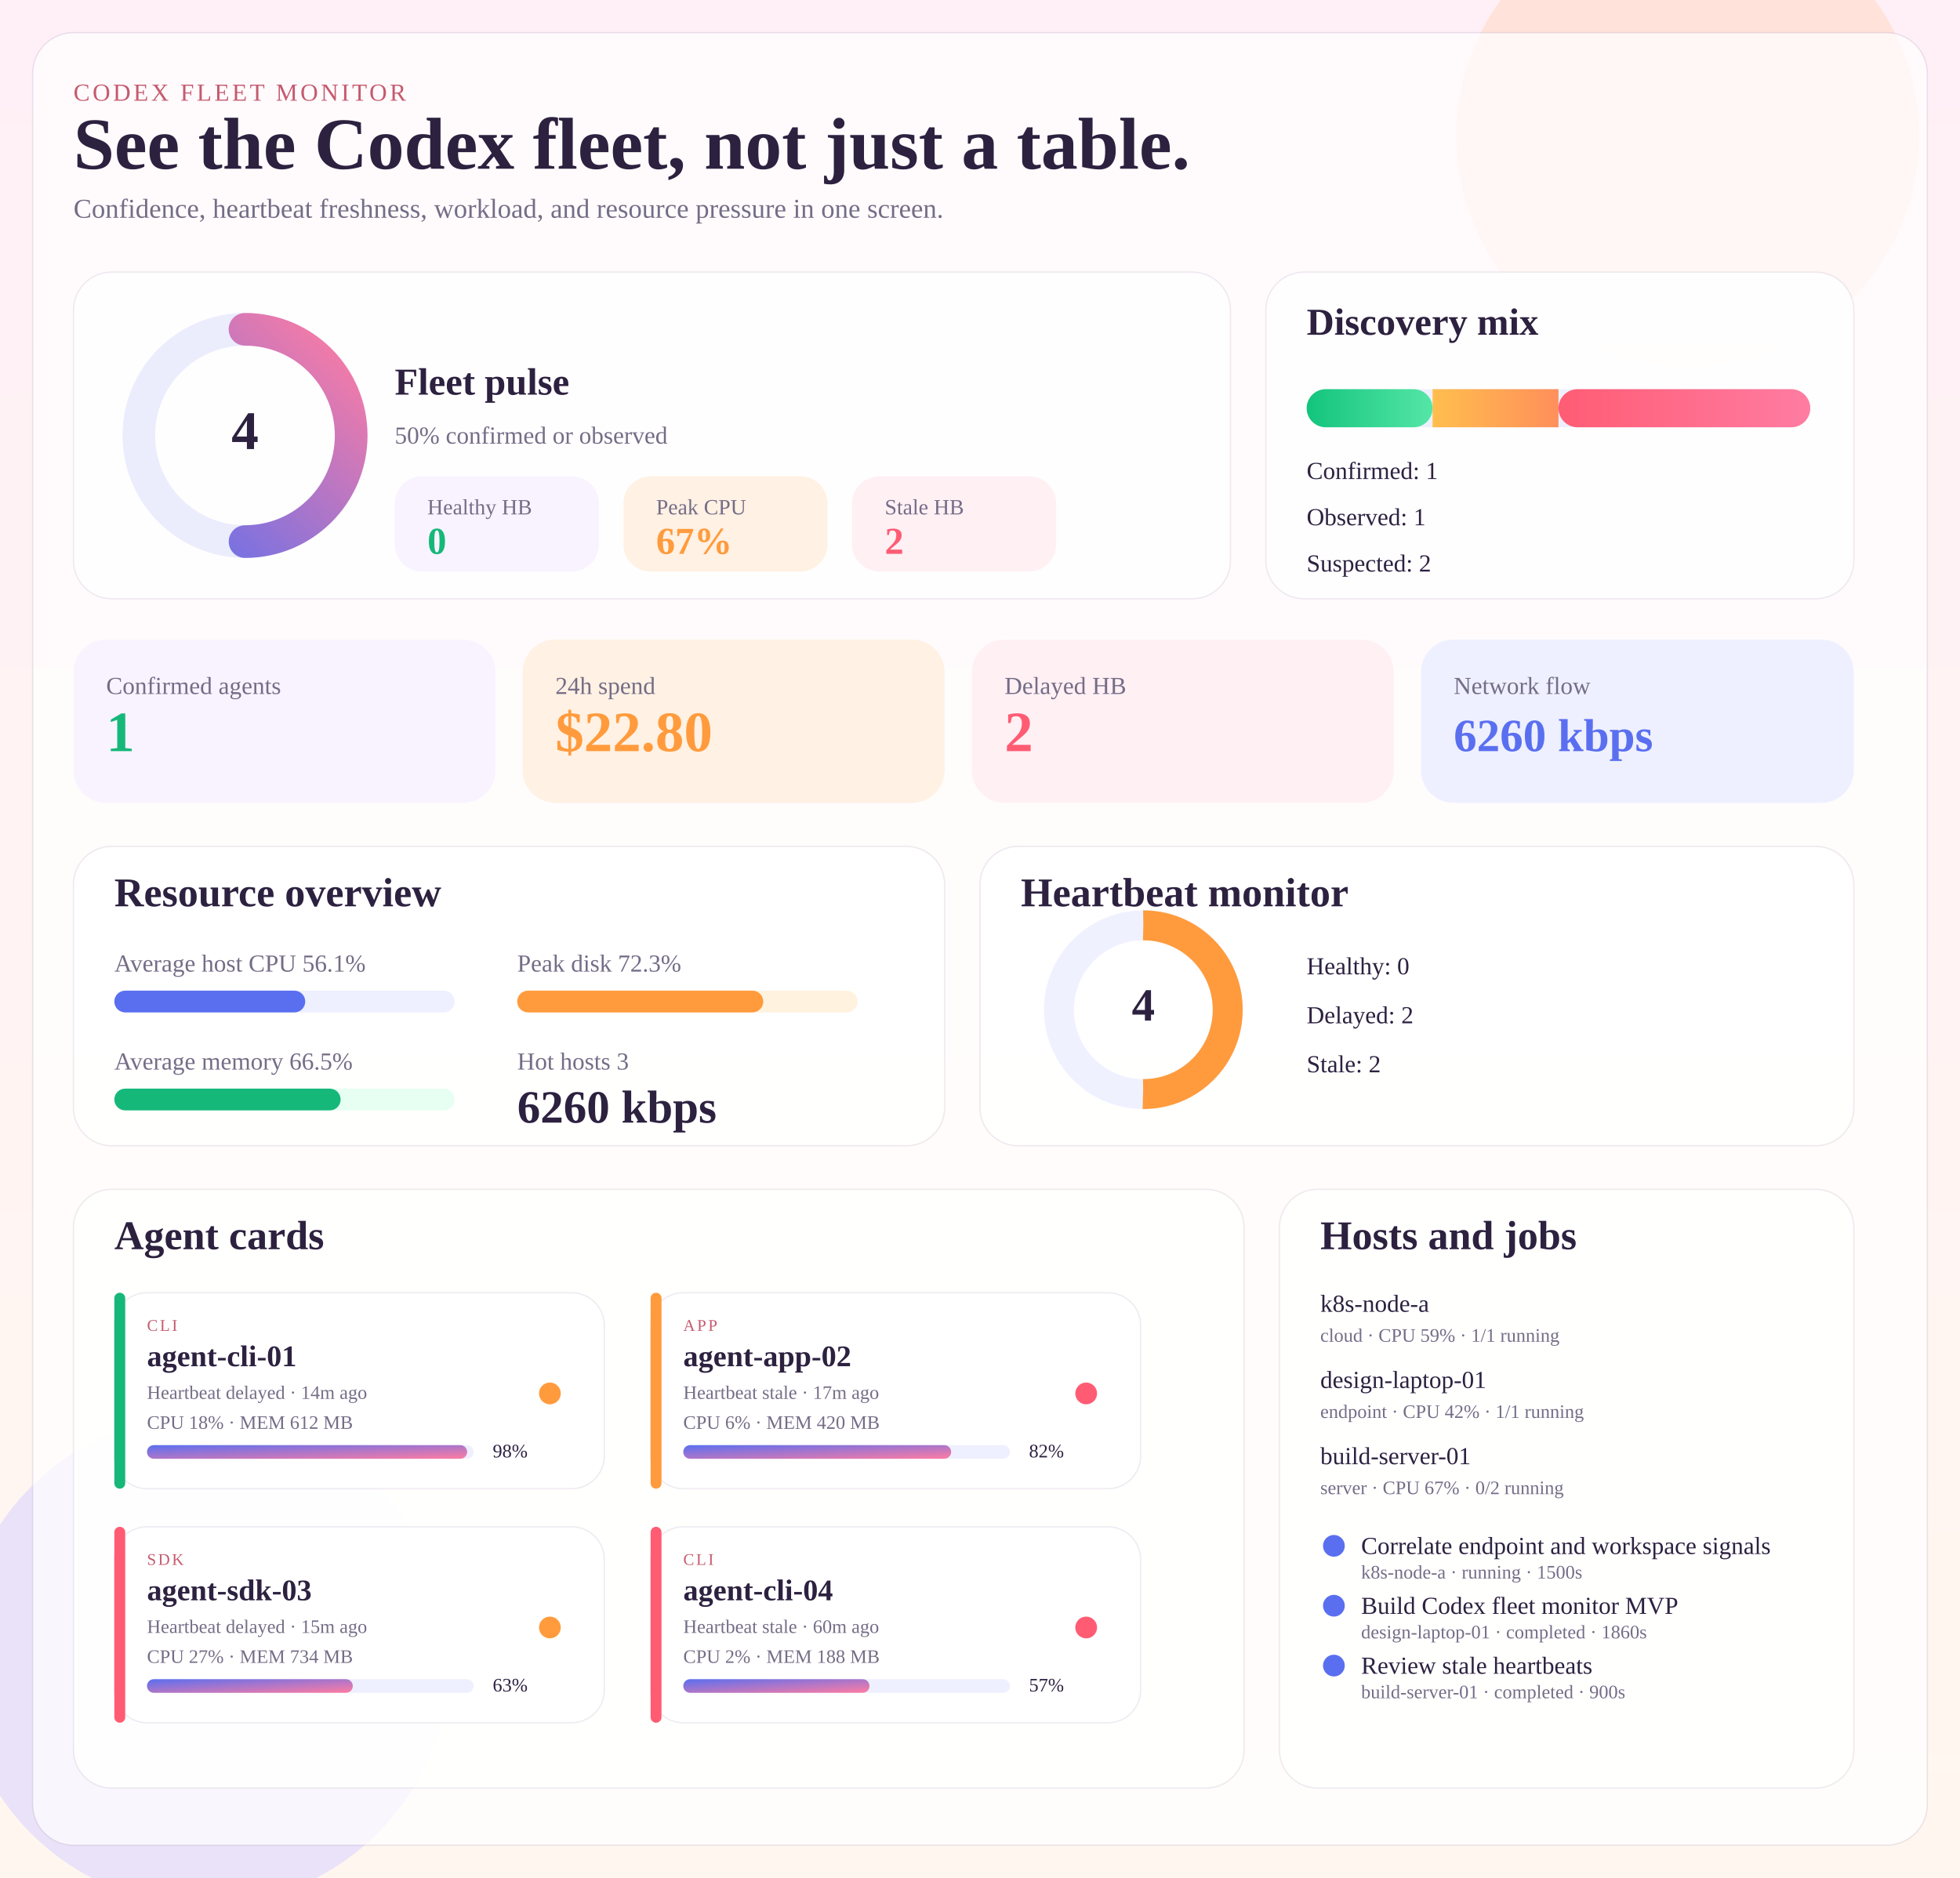
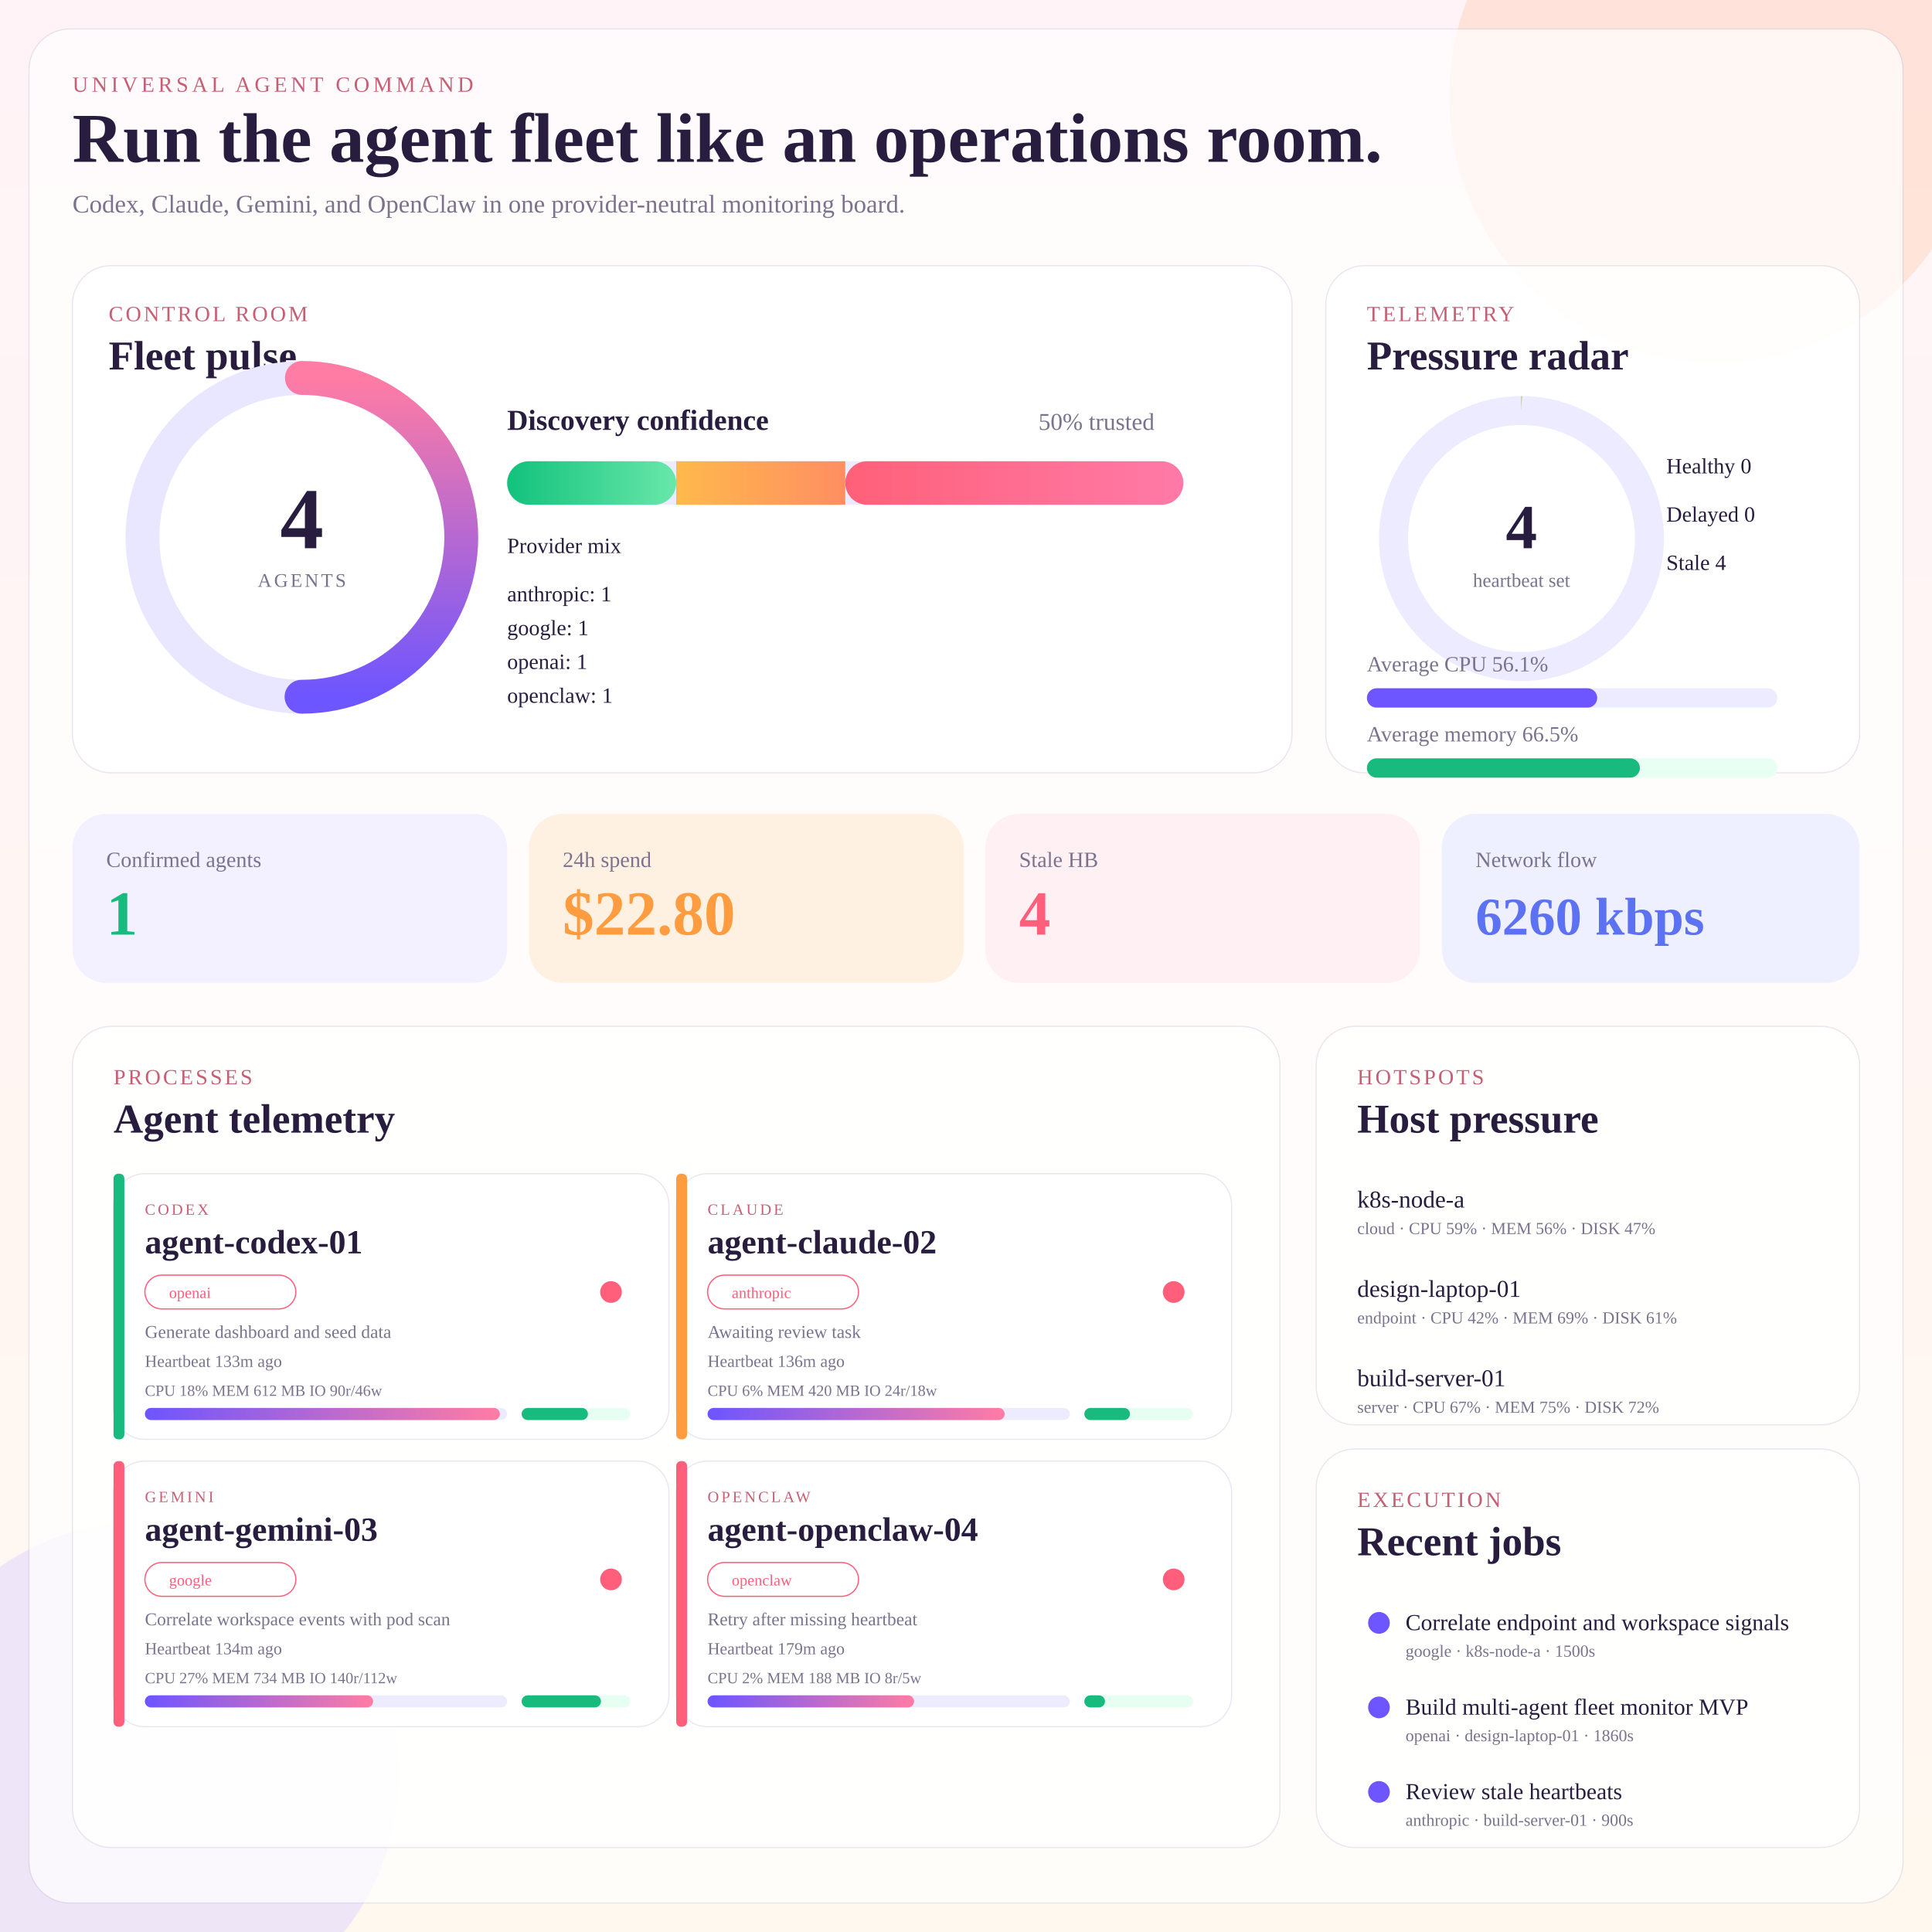
- <svg xmlns="http://www.w3.org/2000/svg" width="1440" height="1380" viewBox="0 0 1440 1380">
+ <svg xmlns="http://www.w3.org/2000/svg" width="1600" height="1600" viewBox="0 0 1600 1600">
  <defs>
    <linearGradient id="bg" x1="0" y1="0" x2="0" y2="1">
-       <stop offset="0%" stop-color="#FFF0F7" />
-       <stop offset="100%" stop-color="#FFF7EF" />
+       <stop offset="0%" stop-color="#fff3f7" />
+       <stop offset="100%" stop-color="#fff8ef" />
    </linearGradient>
-     <linearGradient id="bluePink" x1="0" y1="0" x2="1" y2="1">
-       <stop offset="0%" stop-color="#5A6FF0" />
-       <stop offset="100%" stop-color="#FF7CA2" />
+     <linearGradient id="purple" x1="0" y1="0" x2="1" y2="0">
+       <stop offset="0%" stop-color="#6d55ff" />
+       <stop offset="100%" stop-color="#ff7ca4" />
+     </linearGradient>
+     <linearGradient id="orange" x1="0" y1="0" x2="1" y2="0">
+       <stop offset="0%" stop-color="#ffb94b" />
+       <stop offset="100%" stop-color="#ff8e63" />
    </linearGradient>
    <linearGradient id="green" x1="0" y1="0" x2="1" y2="0">
-       <stop offset="0%" stop-color="#13C47D" />
-       <stop offset="100%" stop-color="#55E6A6" />
+       <stop offset="0%" stop-color="#12c27d" />
+       <stop offset="100%" stop-color="#69e7aa" />
    </linearGradient>
-     <linearGradient id="orange" x1="0" y1="0" x2="1" y2="0">
-       <stop offset="0%" stop-color="#FFBE4D" />
-       <stop offset="100%" stop-color="#FF8F5B" />
-     </linearGradient>
-     <linearGradient id="rose" x1="0" y1="0" x2="1" y2="0">
-       <stop offset="0%" stop-color="#FF5C74" />
-       <stop offset="100%" stop-color="#FF7CA2" />
+     <linearGradient id="pink" x1="0" y1="0" x2="1" y2="0">
+       <stop offset="0%" stop-color="#ff6079" />
+       <stop offset="100%" stop-color="#ff7aa8" />
    </linearGradient>
  </defs>
-   <rect width="1440" height="1380" fill="url(#bg)" />
-   <circle cx="1240" cy="100" r="170" fill="#FFD9C2" opacity="0.55" />
-   <circle cx="150" cy="1220" r="180" fill="#D9D1FF" opacity="0.55" />
-   <rect x="24" y="24" width="1392" height="1332" rx="30" fill="rgba(255,255,255,0.72)" stroke="rgba(94,58,126,0.12)" />
-   <text x="54" y="74" font-size="18" letter-spacing="2" fill="#C55A6E">CODEX FLEET MONITOR</text>
-   <text x="54" y="124" font-size="54" font-weight="700" fill="#2D2140">See the Codex fleet, not just a table.</text>
-   <text x="54" y="160" font-size="20" fill="#756D87">Confidence, heartbeat freshness, workload, and resource pressure in one screen.</text>
-   <rect x="54" y="200" width="850" height="240" rx="28" fill="rgba(255,255,255,0.86)" stroke="rgba(94,58,126,0.10)" />
-   <circle cx="180" cy="320" r="78" fill="none" stroke="rgba(90,111,240,0.12)" stroke-width="24" />
-   <circle cx="180" cy="320" r="78" fill="none" stroke="url(#bluePink)" stroke-width="24" stroke-dasharray="245 999" stroke-linecap="round" transform="rotate(-90 180 320)" />
-   <text x="180" y="330" text-anchor="middle" font-size="40" font-weight="700" fill="#2D2140">4</text>
-   <text x="290" y="290" font-size="28" font-weight="700" fill="#2D2140">Fleet pulse</text>
-   <text x="290" y="326" font-size="18" fill="#756D87">50% confirmed or observed</text>
-   <rect x="290" y="350" width="150" height="70" rx="20" fill="#F8F3FF" />
-   <text x="314" y="378" font-size="16" fill="#756D87">Healthy HB</text>
-   <text x="314" y="407" font-size="28" font-weight="700" fill="#16B87A">0</text>
-   <rect x="458" y="350" width="150" height="70" rx="20" fill="#FFF1E3" />
-   <text x="482" y="378" font-size="16" fill="#756D87">Peak CPU</text>
-   <text x="482" y="407" font-size="28" font-weight="700" fill="#FF9B3D">67%</text>
-   <rect x="626" y="350" width="150" height="70" rx="20" fill="#FFF0F4" />
-   <text x="650" y="378" font-size="16" fill="#756D87">Stale HB</text>
-   <text x="650" y="407" font-size="28" font-weight="700" fill="#FF5C74">2</text>
-   <rect x="930" y="200" width="432" height="240" rx="28" fill="rgba(255,255,255,0.86)" stroke="rgba(94,58,126,0.10)" />
-   <text x="960" y="246" font-size="28" font-weight="700" fill="#2D2140">Discovery mix</text>
-   <rect x="960" y="286" width="370" height="28" rx="14" fill="#EEF0FF" />
-   <rect x="960" y="286" width="92.5" height="28" rx="14" fill="url(#green)" />
-   <rect x="1052.5" y="286" width="92.5" height="28" fill="url(#orange)" />
-   <rect x="1145" y="286" width="185" height="28" rx="14" fill="url(#rose)" />
-   <text x="960" y="352" font-size="18" fill="#2D2140">Confirmed: 1</text>
-   <text x="960" y="386" font-size="18" fill="#2D2140">Observed: 1</text>
-   <text x="960" y="420" font-size="18" fill="#2D2140">Suspected: 2</text>
-   <g transform="translate(54,470)">
-     <rect width="310" height="120" rx="24" fill="#F8F3FF" />
-     <text x="24" y="40" font-size="18" fill="#756D87">Confirmed agents</text>
-     <text x="24" y="82" font-size="42" font-weight="700" fill="#16B87A">1</text>
+   <rect width="1600" height="1600" fill="url(#bg)" />
+   <circle cx="1420" cy="80" r="220" fill="#ffd9c7" opacity="0.6" />
+   <circle cx="120" cy="1470" r="210" fill="#ddd4ff" opacity="0.5" />
+   <rect x="24" y="24" width="1552" height="1552" rx="34" fill="rgba(255,255,255,0.70)" stroke="rgba(87,54,140,0.12)" />
+   <text x="60" y="76" font-size="18" letter-spacing="3" fill="#c75f74">UNIVERSAL AGENT COMMAND</text>
+   <text x="60" y="134" font-size="58" font-weight="700" fill="#281d3f">Run the agent fleet like an operations room.</text>
+   <text x="60" y="176" font-size="21" fill="#7b738d">Codex, Claude, Gemini, and OpenClaw in one provider-neutral monitoring board.</text>
+   <rect x="60" y="220" width="1010" height="420" rx="32" fill="rgba(255,255,255,0.84)" stroke="rgba(87,54,140,0.12)" />
+   <text x="90" y="266" font-size="18" letter-spacing="2" fill="#c75f74">CONTROL ROOM</text>
+   <text x="90" y="306" font-size="34" font-weight="700" fill="#281d3f">Fleet pulse</text>
+   <circle cx="250" cy="445" r="132" fill="none" stroke="#e9e7ff" stroke-width="28" />
+   <circle cx="250" cy="445" r="132" fill="none" stroke="url(#purple)" stroke-width="28" stroke-dasharray="415 999" stroke-linecap="round" transform="rotate(-90 250 445)" />
+   <text x="250" y="454" text-anchor="middle" font-size="72" font-weight="700" fill="#281d3f">4</text>
+   <text x="250" y="486" text-anchor="middle" font-size="16" letter-spacing="2" fill="#7b738d">AGENTS</text>
+   <text x="420" y="356" font-size="24" font-weight="700" fill="#281d3f">Discovery confidence</text>
+   <text x="860" y="356" font-size="20" fill="#7b738d">50% trusted</text>
+   <rect x="420" y="382" width="560" height="36" rx="18" fill="#ecebff" />
+   <rect x="420" y="382" width="140" height="36" rx="18" fill="url(#green)" />
+   <rect x="560" y="382" width="140" height="36" fill="url(#orange)" />
+   <rect x="700" y="382" width="280" height="36" rx="18" fill="url(#pink)" />
+   <text x="420" y="458" font-size="18" fill="#281d3f">Provider mix</text>
+   <text x="420" y="498" font-size="18" fill="#281d3f">anthropic: 1</text>
+   <text x="420" y="526" font-size="18" fill="#281d3f">google: 1</text>
+   <text x="420" y="554" font-size="18" fill="#281d3f">openai: 1</text>
+   <text x="420" y="582" font-size="18" fill="#281d3f">openclaw: 1</text>
+   <rect x="1098" y="220" width="442" height="420" rx="32" fill="rgba(255,255,255,0.84)" stroke="rgba(87,54,140,0.12)" />
+   <text x="1132" y="266" font-size="18" letter-spacing="2" fill="#c75f74">TELEMETRY</text>
+   <text x="1132" y="306" font-size="34" font-weight="700" fill="#281d3f">Pressure radar</text>
+   <circle cx="1260" cy="446" r="106" fill="none" stroke="#ecebff" stroke-width="24" />
+   <circle cx="1260" cy="446" r="106" fill="none" stroke="#18bb7d" stroke-width="24" stroke-dasharray="0 999" transform="rotate(-90 1260 446)" />
+   <circle cx="1260" cy="446" r="106" fill="none" stroke="#ff9c3f" stroke-width="24" stroke-dasharray="0 999" transform="rotate(-90 1260 446)" />
+   <text x="1260" y="454" text-anchor="middle" font-size="52" font-weight="700" fill="#281d3f">4</text>
+   <text x="1260" y="486" text-anchor="middle" font-size="16" fill="#7b738d">heartbeat set</text>
+   <text x="1380" y="392" font-size="18" fill="#281d3f">Healthy 0</text>
+   <text x="1380" y="432" font-size="18" fill="#281d3f">Delayed 0</text>
+   <text x="1380" y="472" font-size="18" fill="#281d3f">Stale 4</text>
+   <text x="1132" y="556" font-size="18" fill="#7b738d">Average CPU 56.1%</text>
+   <rect x="1132" y="570" width="340" height="16" rx="8" fill="#ecebff" />
+   <rect x="1132" y="570" width="190.74" height="16" rx="8" fill="#6d55ff" />
+   <text x="1132" y="614" font-size="18" fill="#7b738d">Average memory 66.5%</text>
+   <rect x="1132" y="628" width="340" height="16" rx="8" fill="#e8fff4" />
+   <rect x="1132" y="628" width="226.1" height="16" rx="8" fill="#18bb7d" />
+   <rect x="60" y="674" width="360" height="140" rx="28" fill="#f3f1ff" />
+   <text x="88" y="718" font-size="18" fill="#7b738d">Confirmed agents</text>
+   <text x="88" y="774" font-size="52" font-weight="700" fill="#18bb7d">1</text>
+   <rect x="438" y="674" width="360" height="140" rx="28" fill="#fff1e2" />
+   <text x="466" y="718" font-size="18" fill="#7b738d">24h spend</text>
+   <text x="466" y="774" font-size="52" font-weight="700" fill="#ff9c3f">$22.80</text>
+   <rect x="816" y="674" width="360" height="140" rx="28" fill="#fff0f4" />
+   <text x="844" y="718" font-size="18" fill="#7b738d">Stale HB</text>
+   <text x="844" y="774" font-size="52" font-weight="700" fill="#ff5f7b">4</text>
+   <rect x="1194" y="674" width="346" height="140" rx="28" fill="#eef0ff" />
+   <text x="1222" y="718" font-size="18" fill="#7b738d">Network flow</text>
+   <text x="1222" y="774" font-size="44" font-weight="700" fill="#5d72f2">6260 kbps</text>
+   <rect x="60" y="850" width="1000" height="680" rx="32" fill="rgba(255,255,255,0.86)" stroke="rgba(87,54,140,0.12)" />
+   <text x="94" y="898" font-size="18" letter-spacing="2" fill="#c75f74">PROCESSES</text>
+   <text x="94" y="938" font-size="34" font-weight="700" fill="#281d3f">Agent telemetry</text>
+   <g transform="translate(94,972)">
+     <rect width="460" height="220" rx="26" fill="rgba(255,255,255,0.96)" stroke="rgba(87,54,140,0.12)" />
+     <rect width="9" height="220" rx="4" fill="#18bb7d" />
+     <text x="26" y="34" font-size="13" letter-spacing="2" fill="#c75f74">CODEX</text>
+     <text x="26" y="66" font-size="28" font-weight="700" fill="#281d3f">agent-codex-01</text>
+     <rect x="26" y="84" width="125" height="28" rx="14" fill="rgba(255,255,255,0.84)" stroke="#ff5f7b" />
+     <text x="46" y="103" font-size="13" fill="#ff5f7b">openai</text>
+     <circle cx="412" cy="98" r="9" fill="#ff5f7b" />
+     <text x="26" y="136" font-size="15" fill="#7b738d">Generate dashboard and seed data</text>
+     <text x="26" y="160" font-size="14" fill="#7b738d">Heartbeat 133m ago</text>
+     <text x="26" y="184" font-size="13" fill="#7b738d">CPU 18%  MEM 612 MB  IO 90r/46w</text>
+     <rect x="26" y="194" width="300" height="10" rx="5" fill="#ecebff" />
+     <rect x="26" y="194" width="294" height="10" rx="5" fill="url(#purple)" />
+     <rect x="338" y="194" width="90" height="10" rx="5" fill="#e7fff3" />
+     <rect x="338" y="194" width="54.9" height="10" rx="5" fill="#18bb7d" />
  </g>
-   <g transform="translate(384,470)">
-     <rect width="310" height="120" rx="24" fill="#FFF1E3" />
-     <text x="24" y="40" font-size="18" fill="#756D87">24h spend</text>
-     <text x="24" y="82" font-size="42" font-weight="700" fill="#FF9B3D">$22.80</text>
+   <g transform="translate(560,972)">
+     <rect width="460" height="220" rx="26" fill="rgba(255,255,255,0.96)" stroke="rgba(87,54,140,0.12)" />
+     <rect width="9" height="220" rx="4" fill="#ff9c3f" />
+     <text x="26" y="34" font-size="13" letter-spacing="2" fill="#c75f74">CLAUDE</text>
+     <text x="26" y="66" font-size="28" font-weight="700" fill="#281d3f">agent-claude-02</text>
+     <rect x="26" y="84" width="125" height="28" rx="14" fill="rgba(255,255,255,0.84)" stroke="#ff5f7b" />
+     <text x="46" y="103" font-size="13" fill="#ff5f7b">anthropic</text>
+     <circle cx="412" cy="98" r="9" fill="#ff5f7b" />
+     <text x="26" y="136" font-size="15" fill="#7b738d">Awaiting review task</text>
+     <text x="26" y="160" font-size="14" fill="#7b738d">Heartbeat 136m ago</text>
+     <text x="26" y="184" font-size="13" fill="#7b738d">CPU 6%  MEM 420 MB  IO 24r/18w</text>
+     <rect x="26" y="194" width="300" height="10" rx="5" fill="#ecebff" />
+     <rect x="26" y="194" width="246" height="10" rx="5" fill="url(#purple)" />
+     <rect x="338" y="194" width="90" height="10" rx="5" fill="#e7fff3" />
+     <rect x="338" y="194" width="37.8" height="10" rx="5" fill="#18bb7d" />
  </g>
-   <g transform="translate(714,470)">
-     <rect width="310" height="120" rx="24" fill="#FFF0F4" />
-     <text x="24" y="40" font-size="18" fill="#756D87">Delayed HB</text>
-     <text x="24" y="82" font-size="42" font-weight="700" fill="#FF5C74">2</text>
+   <g transform="translate(94,1210)">
+     <rect width="460" height="220" rx="26" fill="rgba(255,255,255,0.96)" stroke="rgba(87,54,140,0.12)" />
+     <rect width="9" height="220" rx="4" fill="#ff5f7b" />
+     <text x="26" y="34" font-size="13" letter-spacing="2" fill="#c75f74">GEMINI</text>
+     <text x="26" y="66" font-size="28" font-weight="700" fill="#281d3f">agent-gemini-03</text>
+     <rect x="26" y="84" width="125" height="28" rx="14" fill="rgba(255,255,255,0.84)" stroke="#ff5f7b" />
+     <text x="46" y="103" font-size="13" fill="#ff5f7b">google</text>
+     <circle cx="412" cy="98" r="9" fill="#ff5f7b" />
+     <text x="26" y="136" font-size="15" fill="#7b738d">Correlate workspace events with pod scan</text>
+     <text x="26" y="160" font-size="14" fill="#7b738d">Heartbeat 134m ago</text>
+     <text x="26" y="184" font-size="13" fill="#7b738d">CPU 27%  MEM 734 MB  IO 140r/112w</text>
+     <rect x="26" y="194" width="300" height="10" rx="5" fill="#ecebff" />
+     <rect x="26" y="194" width="189" height="10" rx="5" fill="url(#purple)" />
+     <rect x="338" y="194" width="90" height="10" rx="5" fill="#e7fff3" />
+     <rect x="338" y="194" width="65.7" height="10" rx="5" fill="#18bb7d" />
  </g>
-   <g transform="translate(1044,470)">
-     <rect width="318" height="120" rx="24" fill="#EEF0FF" />
-     <text x="24" y="40" font-size="18" fill="#756D87">Network flow</text>
-     <text x="24" y="82" font-size="34" font-weight="700" fill="#5A6FF0">6260 kbps</text>
+   <g transform="translate(560,1210)">
+     <rect width="460" height="220" rx="26" fill="rgba(255,255,255,0.96)" stroke="rgba(87,54,140,0.12)" />
+     <rect width="9" height="220" rx="4" fill="#ff5f7b" />
+     <text x="26" y="34" font-size="13" letter-spacing="2" fill="#c75f74">OPENCLAW</text>
+     <text x="26" y="66" font-size="28" font-weight="700" fill="#281d3f">agent-openclaw-04</text>
+     <rect x="26" y="84" width="125" height="28" rx="14" fill="rgba(255,255,255,0.84)" stroke="#ff5f7b" />
+     <text x="46" y="103" font-size="13" fill="#ff5f7b">openclaw</text>
+     <circle cx="412" cy="98" r="9" fill="#ff5f7b" />
+     <text x="26" y="136" font-size="15" fill="#7b738d">Retry after missing heartbeat</text>
+     <text x="26" y="160" font-size="14" fill="#7b738d">Heartbeat 179m ago</text>
+     <text x="26" y="184" font-size="13" fill="#7b738d">CPU 2%  MEM 188 MB  IO 8r/5w</text>
+     <rect x="26" y="194" width="300" height="10" rx="5" fill="#ecebff" />
+     <rect x="26" y="194" width="171" height="10" rx="5" fill="url(#purple)" />
+     <rect x="338" y="194" width="90" height="10" rx="5" fill="#e7fff3" />
+     <rect x="338" y="194" width="17.1" height="10" rx="5" fill="#18bb7d" />
  </g>
-   <rect x="54" y="622" width="640" height="220" rx="28" fill="rgba(255,255,255,0.86)" stroke="rgba(94,58,126,0.10)" />
-   <text x="84" y="666" font-size="30" font-weight="700" fill="#2D2140">Resource overview</text>
-   <text x="84" y="714" font-size="18" fill="#756D87">Average host CPU 56.1%</text>
-   <rect x="84" y="728" width="250" height="16" rx="8" fill="#EEF0FF" />
-   <rect x="84" y="728" width="140.25" height="16" rx="8" fill="#5A6FF0" />
-   <text x="84" y="786" font-size="18" fill="#756D87">Average memory 66.5%</text>
-   <rect x="84" y="800" width="250" height="16" rx="8" fill="#E6FFF2" />
-   <rect x="84" y="800" width="166.25" height="16" rx="8" fill="#16B87A" />
-   <text x="380" y="714" font-size="18" fill="#756D87">Peak disk 72.3%</text>
-   <rect x="380" y="728" width="250" height="16" rx="8" fill="#FFF2DE" />
-   <rect x="380" y="728" width="180.75" height="16" rx="8" fill="#FF9B3D" />
-   <text x="380" y="786" font-size="18" fill="#756D87">Hot hosts 3</text>
-   <text x="380" y="825" font-size="34" font-weight="700" fill="#2D2140">6260 kbps</text>
-   <rect x="720" y="622" width="642" height="220" rx="28" fill="rgba(255,255,255,0.86)" stroke="rgba(94,58,126,0.10)" />
-   <text x="750" y="666" font-size="30" font-weight="700" fill="#2D2140">Heartbeat monitor</text>
-   <circle cx="840" cy="742" r="62" fill="none" stroke="#F0F1FF" stroke-width="22" />
-   <circle cx="840" cy="742" r="62" fill="none" stroke="#16B87A" stroke-width="22" stroke-dasharray="0 999" transform="rotate(-90 840 742)" />
-   <circle cx="840" cy="742" r="62" fill="none" stroke="#FF9B3D" stroke-width="22" stroke-dasharray="195 999" transform="rotate(-90 840 742)" />
-   <text x="840" y="750" text-anchor="middle" font-size="34" font-weight="700" fill="#2D2140">4</text>
-   <text x="960" y="716" font-size="18" fill="#2D2140">Healthy: 0</text>
-   <text x="960" y="752" font-size="18" fill="#2D2140">Delayed: 2</text>
-   <text x="960" y="788" font-size="18" fill="#2D2140">Stale: 2</text>
-   <rect x="54" y="874" width="860" height="440" rx="28" fill="rgba(255,255,255,0.86)" stroke="rgba(94,58,126,0.10)" />
-   <text x="84" y="918" font-size="30" font-weight="700" fill="#2D2140">Agent cards</text>
-   <g transform="translate(84,950)">
-     <rect width="360" height="144" rx="24" fill="#FFFFFF" stroke="rgba(94,58,126,0.10)" />
-     <rect width="8" height="144" rx="4" fill="#16B87A" />
-     <text x="24" y="28" font-size="12" letter-spacing="1.5" fill="#C55A6E">CLI</text>
-     <text x="24" y="54" font-size="22" font-weight="700" fill="#2D2140">agent-cli-01</text>
-     <text x="24" y="78" font-size="14" fill="#756D87">Heartbeat delayed · 14m ago</text>
-     <circle cx="320" cy="74" r="8" fill="#FF9B3D" />
-     <text x="24" y="100" font-size="14" fill="#756D87">CPU 18% · MEM 612 MB</text>
-     <rect x="24" y="112" width="240" height="10" rx="5" fill="#EEF0FF" />
-     <rect x="24" y="112" width="235.2" height="10" rx="5" fill="url(#bluePink)" />
-     <text x="278" y="121" font-size="14" fill="#2D2140">98%</text>
-   </g>
-   <g transform="translate(478,950)">
-     <rect width="360" height="144" rx="24" fill="#FFFFFF" stroke="rgba(94,58,126,0.10)" />
-     <rect width="8" height="144" rx="4" fill="#FF9B3D" />
-     <text x="24" y="28" font-size="12" letter-spacing="1.5" fill="#C55A6E">APP</text>
-     <text x="24" y="54" font-size="22" font-weight="700" fill="#2D2140">agent-app-02</text>
-     <text x="24" y="78" font-size="14" fill="#756D87">Heartbeat stale · 17m ago</text>
-     <circle cx="320" cy="74" r="8" fill="#FF5C74" />
-     <text x="24" y="100" font-size="14" fill="#756D87">CPU 6% · MEM 420 MB</text>
-     <rect x="24" y="112" width="240" height="10" rx="5" fill="#EEF0FF" />
-     <rect x="24" y="112" width="196.8" height="10" rx="5" fill="url(#bluePink)" />
-     <text x="278" y="121" font-size="14" fill="#2D2140">82%</text>
-   </g>
-   <g transform="translate(84,1122)">
-     <rect width="360" height="144" rx="24" fill="#FFFFFF" stroke="rgba(94,58,126,0.10)" />
-     <rect width="8" height="144" rx="4" fill="#FF5C74" />
-     <text x="24" y="28" font-size="12" letter-spacing="1.5" fill="#C55A6E">SDK</text>
-     <text x="24" y="54" font-size="22" font-weight="700" fill="#2D2140">agent-sdk-03</text>
-     <text x="24" y="78" font-size="14" fill="#756D87">Heartbeat delayed · 15m ago</text>
-     <circle cx="320" cy="74" r="8" fill="#FF9B3D" />
-     <text x="24" y="100" font-size="14" fill="#756D87">CPU 27% · MEM 734 MB</text>
-     <rect x="24" y="112" width="240" height="10" rx="5" fill="#EEF0FF" />
-     <rect x="24" y="112" width="151.2" height="10" rx="5" fill="url(#bluePink)" />
-     <text x="278" y="121" font-size="14" fill="#2D2140">63%</text>
-   </g>
-   <g transform="translate(478,1122)">
-     <rect width="360" height="144" rx="24" fill="#FFFFFF" stroke="rgba(94,58,126,0.10)" />
-     <rect width="8" height="144" rx="4" fill="#FF5C74" />
-     <text x="24" y="28" font-size="12" letter-spacing="1.5" fill="#C55A6E">CLI</text>
-     <text x="24" y="54" font-size="22" font-weight="700" fill="#2D2140">agent-cli-04</text>
-     <text x="24" y="78" font-size="14" fill="#756D87">Heartbeat stale · 60m ago</text>
-     <circle cx="320" cy="74" r="8" fill="#FF5C74" />
-     <text x="24" y="100" font-size="14" fill="#756D87">CPU 2% · MEM 188 MB</text>
-     <rect x="24" y="112" width="240" height="10" rx="5" fill="#EEF0FF" />
-     <rect x="24" y="112" width="136.8" height="10" rx="5" fill="url(#bluePink)" />
-     <text x="278" y="121" font-size="14" fill="#2D2140">57%</text>
-   </g>
-   <rect x="940" y="874" width="422" height="440" rx="28" fill="rgba(255,255,255,0.86)" stroke="rgba(94,58,126,0.10)" />
-   <text x="970" y="918" font-size="30" font-weight="700" fill="#2D2140">Hosts and jobs</text>
-   <text x="970" y="964" font-size="18" fill="#2D2140">k8s-node-a</text>
-   <text x="970" y="986" font-size="14" fill="#756D87">cloud · CPU 59% · 1/1 running</text>
-   <text x="970" y="1020" font-size="18" fill="#2D2140">design-laptop-01</text>
-   <text x="970" y="1042" font-size="14" fill="#756D87">endpoint · CPU 42% · 1/1 running</text>
-   <text x="970" y="1076" font-size="18" fill="#2D2140">build-server-01</text>
-   <text x="970" y="1098" font-size="14" fill="#756D87">server · CPU 67% · 0/2 running</text>
-   <circle cx="980" cy="1136" r="8" fill="#5A6FF0" />
-   <text x="1000" y="1142" font-size="18" fill="#2D2140">Correlate endpoint and workspace signals</text>
-   <text x="1000" y="1160" font-size="14" fill="#756D87">k8s-node-a · running · 1500s</text>
-   <circle cx="980" cy="1180" r="8" fill="#5A6FF0" />
-   <text x="1000" y="1186" font-size="18" fill="#2D2140">Build Codex fleet monitor MVP</text>
-   <text x="1000" y="1204" font-size="14" fill="#756D87">design-laptop-01 · completed · 1860s</text>
-   <circle cx="980" cy="1224" r="8" fill="#5A6FF0" />
-   <text x="1000" y="1230" font-size="18" fill="#2D2140">Review stale heartbeats</text>
-   <text x="1000" y="1248" font-size="14" fill="#756D87">build-server-01 · completed · 900s</text>
+   <rect x="1090" y="850" width="450" height="330" rx="32" fill="rgba(255,255,255,0.86)" stroke="rgba(87,54,140,0.12)" />
+   <text x="1124" y="898" font-size="18" letter-spacing="2" fill="#c75f74">HOTSPOTS</text>
+   <text x="1124" y="938" font-size="34" font-weight="700" fill="#281d3f">Host pressure</text>
+   <text x="1124" y="1000" font-size="20" fill="#281d3f">k8s-node-a</text>
+   <text x="1124" y="1022" font-size="14" fill="#7b738d">cloud · CPU 59% · MEM 56% · DISK 47%</text>
+   <text x="1124" y="1074" font-size="20" fill="#281d3f">design-laptop-01</text>
+   <text x="1124" y="1096" font-size="14" fill="#7b738d">endpoint · CPU 42% · MEM 69% · DISK 61%</text>
+   <text x="1124" y="1148" font-size="20" fill="#281d3f">build-server-01</text>
+   <text x="1124" y="1170" font-size="14" fill="#7b738d">server · CPU 67% · MEM 75% · DISK 72%</text>
+   <rect x="1090" y="1200" width="450" height="330" rx="32" fill="rgba(255,255,255,0.86)" stroke="rgba(87,54,140,0.12)" />
+   <text x="1124" y="1248" font-size="18" letter-spacing="2" fill="#c75f74">EXECUTION</text>
+   <text x="1124" y="1288" font-size="34" font-weight="700" fill="#281d3f">Recent jobs</text>
+   <circle cx="1142" cy="1344" r="9" fill="#6d55ff" />
+   <text x="1164" y="1350" font-size="19" fill="#281d3f">Correlate endpoint and workspace signals</text>
+   <text x="1164" y="1372" font-size="14" fill="#7b738d">google · k8s-node-a · 1500s</text>
+   <circle cx="1142" cy="1414" r="9" fill="#6d55ff" />
+   <text x="1164" y="1420" font-size="19" fill="#281d3f">Build multi-agent fleet monitor MVP</text>
+   <text x="1164" y="1442" font-size="14" fill="#7b738d">openai · design-laptop-01 · 1860s</text>
+   <circle cx="1142" cy="1484" r="9" fill="#6d55ff" />
+   <text x="1164" y="1490" font-size="19" fill="#281d3f">Review stale heartbeats</text>
+   <text x="1164" y="1512" font-size="14" fill="#7b738d">anthropic · build-server-01 · 900s</text>
</svg>
